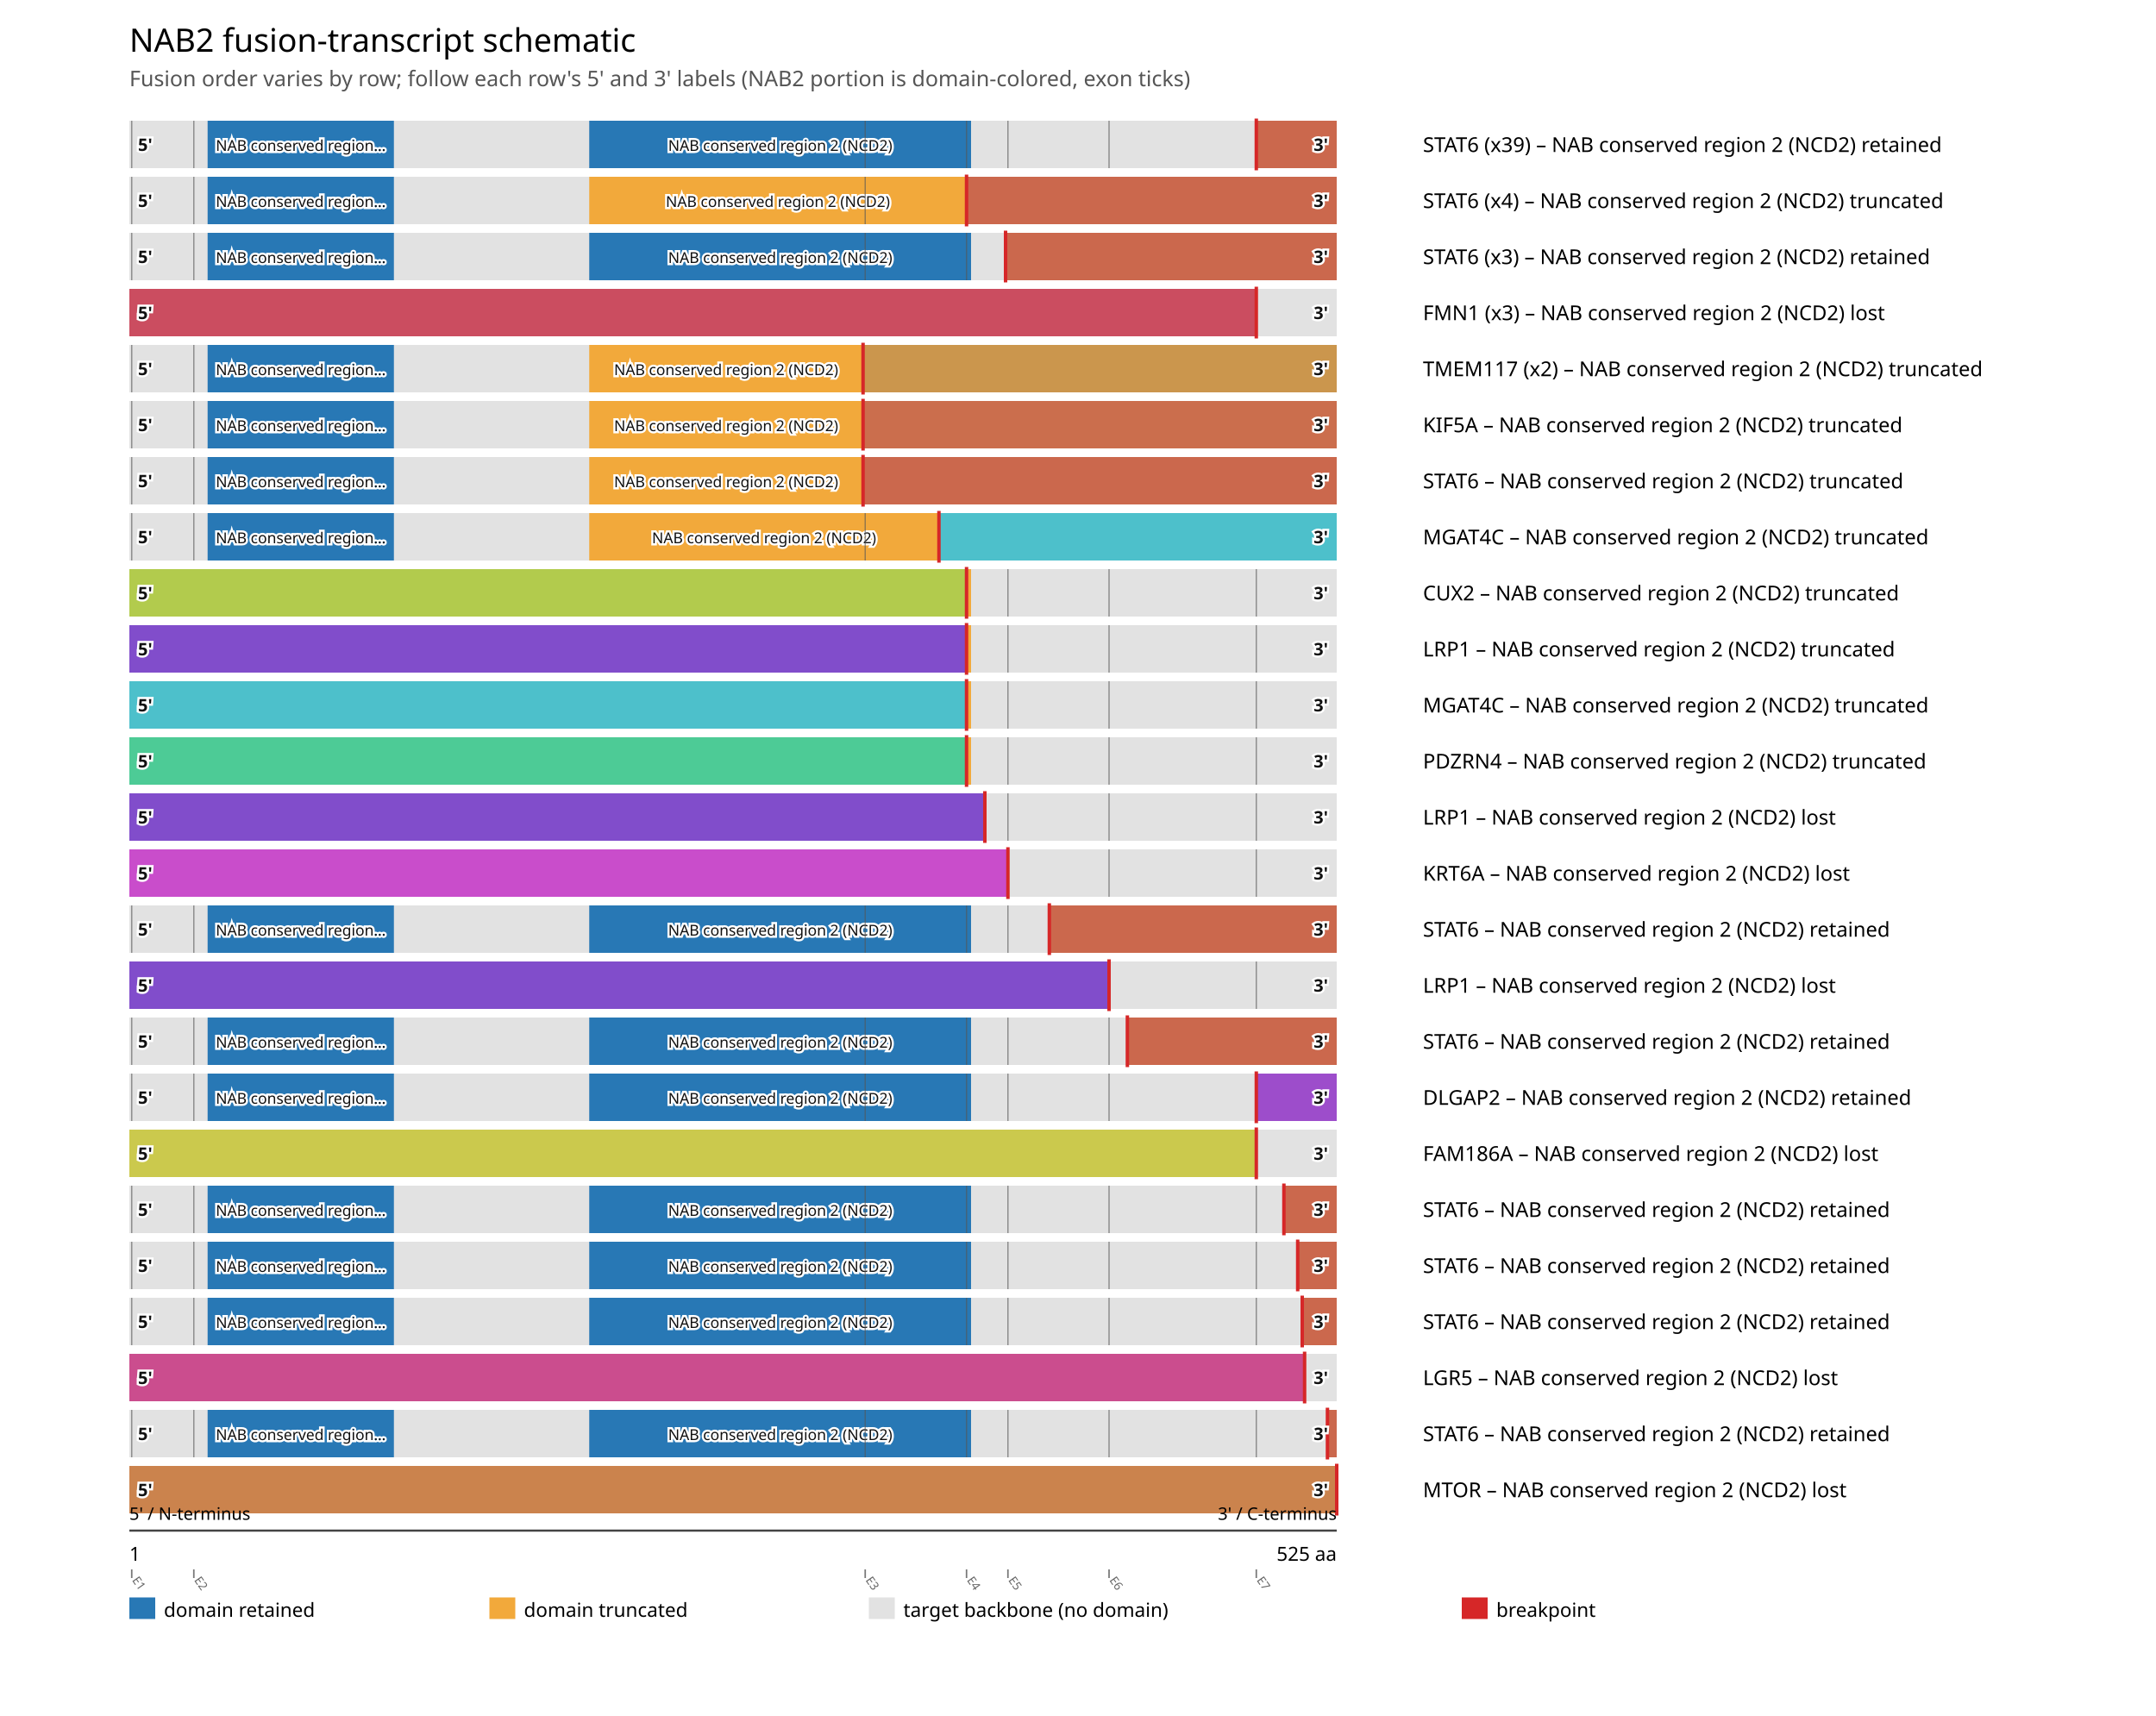
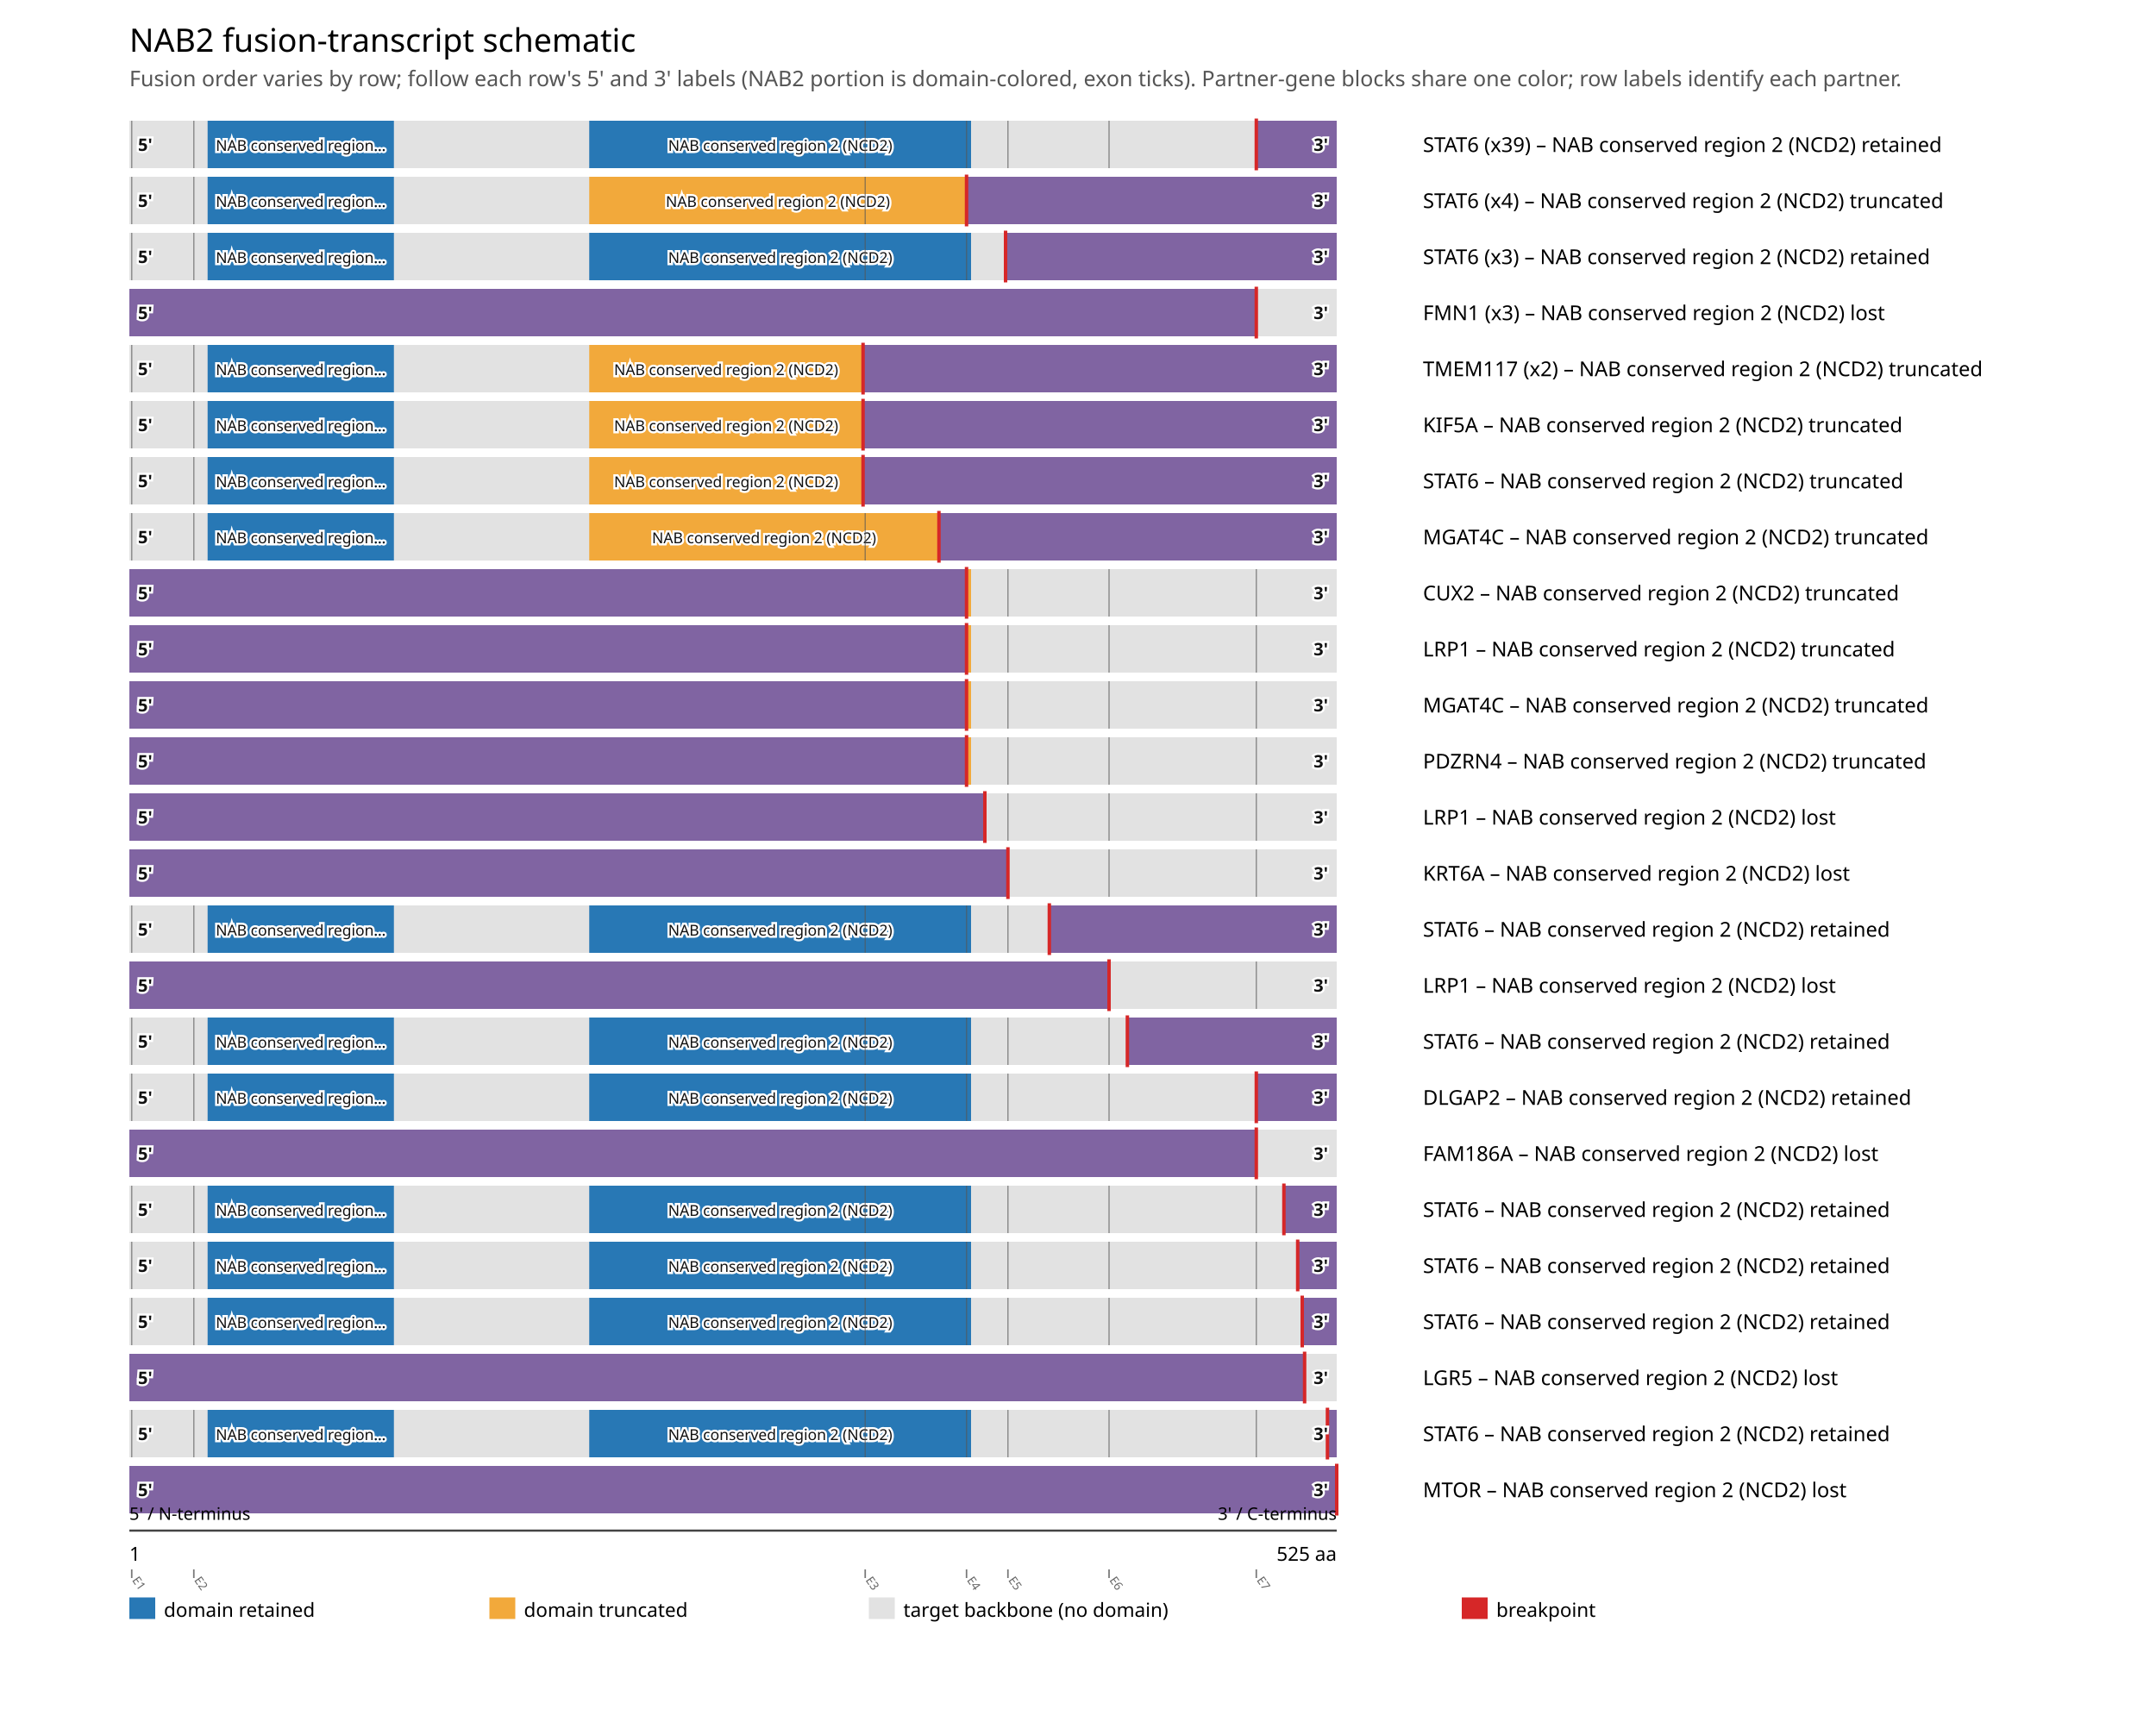
<svg xmlns="http://www.w3.org/2000/svg" width="1000" height="796" viewBox="0 0 1000 796">
  <rect width="1000" height="796" fill="white" />
  <text x="60" y="24" font-family="sans-serif" font-size="15">NAB2 fusion-transcript schematic</text>
-   <text x="60" y="40" font-family="sans-serif" font-size="10" fill="#555">Fusion order varies by row; follow each row's 5' and 3' labels (NAB2 portion is domain-colored, exon ticks)</text>
-   <rect x="582.7" y="56.0" width="37.3" height="22" fill="#cb684d" />
+   <text x="60" y="40" font-family="sans-serif" font-size="10" fill="#555">Fusion order varies by row; follow each row's 5' and 3' labels (NAB2 portion is domain-colored, exon ticks). Partner-gene blocks share one color; row labels identify each partner.</text>
+   <rect x="582.7" y="56.0" width="37.3" height="22" fill="#8064a2" />
  <rect x="60.0" y="56.0" width="522.7" height="22" fill="#e2e2e2" />
  <rect x="96.3" y="56.0" width="86.4" height="22" fill="#2878b5" />
  <text x="139.5" y="70.0" font-family="sans-serif" font-size="7" text-anchor="middle" fill="#111111" stroke="white" stroke-width="2" paint-order="stroke">NAB conserved region…</text>
  <rect x="273.3" y="56.0" width="177.1" height="22" fill="#2878b5" />
  <text x="361.9" y="70.0" font-family="sans-serif" font-size="7" text-anchor="middle" fill="#111111" stroke="white" stroke-width="2" paint-order="stroke">NAB conserved region 2 (NCD2)</text>
  <line x1="61.1" y1="56.0" x2="61.1" y2="78.0" stroke="#555555" stroke-width="0.6" opacity="0.6" />
  <line x1="89.9" y1="56.0" x2="89.9" y2="78.0" stroke="#555555" stroke-width="0.6" opacity="0.6" />
  <line x1="401.3" y1="56.0" x2="401.3" y2="78.0" stroke="#555555" stroke-width="0.6" opacity="0.6" />
  <line x1="448.3" y1="56.0" x2="448.3" y2="78.0" stroke="#555555" stroke-width="0.6" opacity="0.6" />
  <line x1="467.5" y1="56.0" x2="467.5" y2="78.0" stroke="#555555" stroke-width="0.6" opacity="0.6" />
  <line x1="514.4" y1="56.0" x2="514.4" y2="78.0" stroke="#555555" stroke-width="0.6" opacity="0.6" />
  <line x1="582.7" y1="55.0" x2="582.7" y2="79.0" stroke="#d62728" stroke-width="1.6" />
  <text x="64.0" y="70.0" font-family="sans-serif" font-size="8" font-weight="bold" text-anchor="start" fill="#111111" stroke="white" stroke-width="2" paint-order="stroke" data-fusion-end="5-prime" data-block="target">5'</text>
  <text x="616.0" y="70.0" font-family="sans-serif" font-size="8" font-weight="bold" text-anchor="end" fill="#111111" stroke="white" stroke-width="2" paint-order="stroke" data-fusion-end="3-prime" data-block="partner">3'</text>
  <text x="660" y="70.5" font-family="sans-serif" font-size="9.5">STAT6 (x39) – NAB conserved region 2 (NCD2) retained</text>
-   <rect x="448.3" y="82.0" width="171.7" height="22" fill="#cb684d" />
+   <rect x="448.3" y="82.0" width="171.7" height="22" fill="#8064a2" />
  <rect x="60.0" y="82.0" width="388.3" height="22" fill="#e2e2e2" />
  <rect x="96.3" y="82.0" width="86.4" height="22" fill="#2878b5" />
  <text x="139.5" y="96.0" font-family="sans-serif" font-size="7" text-anchor="middle" fill="#111111" stroke="white" stroke-width="2" paint-order="stroke">NAB conserved region…</text>
  <rect x="273.3" y="82.0" width="174.9" height="22" fill="#f2a93b" />
  <text x="360.8" y="96.0" font-family="sans-serif" font-size="7" text-anchor="middle" fill="#111111" stroke="white" stroke-width="2" paint-order="stroke">NAB conserved region 2 (NCD2)</text>
  <line x1="61.1" y1="82.0" x2="61.1" y2="104.0" stroke="#555555" stroke-width="0.6" opacity="0.6" />
  <line x1="89.9" y1="82.0" x2="89.9" y2="104.0" stroke="#555555" stroke-width="0.6" opacity="0.6" />
  <line x1="401.3" y1="82.0" x2="401.3" y2="104.0" stroke="#555555" stroke-width="0.6" opacity="0.6" />
  <line x1="448.3" y1="81.0" x2="448.3" y2="105.0" stroke="#d62728" stroke-width="1.6" />
  <text x="64.0" y="96.0" font-family="sans-serif" font-size="8" font-weight="bold" text-anchor="start" fill="#111111" stroke="white" stroke-width="2" paint-order="stroke" data-fusion-end="5-prime" data-block="target">5'</text>
  <text x="616.0" y="96.0" font-family="sans-serif" font-size="8" font-weight="bold" text-anchor="end" fill="#111111" stroke="white" stroke-width="2" paint-order="stroke" data-fusion-end="3-prime" data-block="partner">3'</text>
  <text x="660" y="96.5" font-family="sans-serif" font-size="9.5">STAT6 (x4) – NAB conserved region 2 (NCD2) truncated</text>
-   <rect x="466.4" y="108.0" width="153.6" height="22" fill="#cb684d" />
+   <rect x="466.4" y="108.0" width="153.6" height="22" fill="#8064a2" />
  <rect x="60.0" y="108.0" width="406.4" height="22" fill="#e2e2e2" />
  <rect x="96.3" y="108.0" width="86.4" height="22" fill="#2878b5" />
  <text x="139.5" y="122.0" font-family="sans-serif" font-size="7" text-anchor="middle" fill="#111111" stroke="white" stroke-width="2" paint-order="stroke">NAB conserved region…</text>
  <rect x="273.3" y="108.0" width="177.1" height="22" fill="#2878b5" />
  <text x="361.9" y="122.0" font-family="sans-serif" font-size="7" text-anchor="middle" fill="#111111" stroke="white" stroke-width="2" paint-order="stroke">NAB conserved region 2 (NCD2)</text>
  <line x1="61.1" y1="108.0" x2="61.1" y2="130.0" stroke="#555555" stroke-width="0.6" opacity="0.6" />
  <line x1="89.9" y1="108.0" x2="89.9" y2="130.0" stroke="#555555" stroke-width="0.6" opacity="0.6" />
  <line x1="401.3" y1="108.0" x2="401.3" y2="130.0" stroke="#555555" stroke-width="0.6" opacity="0.6" />
  <line x1="448.3" y1="108.0" x2="448.3" y2="130.0" stroke="#555555" stroke-width="0.6" opacity="0.6" />
  <line x1="466.4" y1="107.0" x2="466.4" y2="131.0" stroke="#d62728" stroke-width="1.6" />
  <text x="64.0" y="122.0" font-family="sans-serif" font-size="8" font-weight="bold" text-anchor="start" fill="#111111" stroke="white" stroke-width="2" paint-order="stroke" data-fusion-end="5-prime" data-block="target">5'</text>
  <text x="616.0" y="122.0" font-family="sans-serif" font-size="8" font-weight="bold" text-anchor="end" fill="#111111" stroke="white" stroke-width="2" paint-order="stroke" data-fusion-end="3-prime" data-block="partner">3'</text>
  <text x="660" y="122.5" font-family="sans-serif" font-size="9.5">STAT6 (x3) – NAB conserved region 2 (NCD2) retained</text>
-   <rect x="60.0" y="134.0" width="522.7" height="22" fill="#cb4d60" />
+   <rect x="60.0" y="134.0" width="522.7" height="22" fill="#8064a2" />
  <rect x="582.7" y="134.0" width="37.3" height="22" fill="#e2e2e2" />
  <line x1="582.7" y1="133.0" x2="582.7" y2="157.0" stroke="#d62728" stroke-width="1.6" />
  <text x="64.0" y="148.0" font-family="sans-serif" font-size="8" font-weight="bold" text-anchor="start" fill="#111111" stroke="white" stroke-width="2" paint-order="stroke" data-fusion-end="5-prime" data-block="partner">5'</text>
  <text x="616.0" y="148.0" font-family="sans-serif" font-size="8" font-weight="bold" text-anchor="end" fill="#111111" stroke="white" stroke-width="2" paint-order="stroke" data-fusion-end="3-prime" data-block="target">3'</text>
  <text x="660" y="148.5" font-family="sans-serif" font-size="9.5">FMN1 (x3) – NAB conserved region 2 (NCD2) lost</text>
-   <rect x="400.3" y="160.0" width="219.7" height="22" fill="#cb964d" />
+   <rect x="400.3" y="160.0" width="219.7" height="22" fill="#8064a2" />
  <rect x="60.0" y="160.0" width="340.3" height="22" fill="#e2e2e2" />
  <rect x="96.3" y="160.0" width="86.4" height="22" fill="#2878b5" />
  <text x="139.5" y="174.0" font-family="sans-serif" font-size="7" text-anchor="middle" fill="#111111" stroke="white" stroke-width="2" paint-order="stroke">NAB conserved region…</text>
  <rect x="273.3" y="160.0" width="126.9" height="22" fill="#f2a93b" />
  <text x="336.8" y="174.0" font-family="sans-serif" font-size="7" text-anchor="middle" fill="#111111" stroke="white" stroke-width="2" paint-order="stroke">NAB conserved region 2 (NCD2)</text>
  <line x1="61.1" y1="160.0" x2="61.1" y2="182.0" stroke="#555555" stroke-width="0.6" opacity="0.6" />
  <line x1="89.9" y1="160.0" x2="89.9" y2="182.0" stroke="#555555" stroke-width="0.6" opacity="0.6" />
  <line x1="400.3" y1="159.0" x2="400.3" y2="183.0" stroke="#d62728" stroke-width="1.6" />
  <text x="64.0" y="174.0" font-family="sans-serif" font-size="8" font-weight="bold" text-anchor="start" fill="#111111" stroke="white" stroke-width="2" paint-order="stroke" data-fusion-end="5-prime" data-block="target">5'</text>
  <text x="616.0" y="174.0" font-family="sans-serif" font-size="8" font-weight="bold" text-anchor="end" fill="#111111" stroke="white" stroke-width="2" paint-order="stroke" data-fusion-end="3-prime" data-block="partner">3'</text>
  <text x="660" y="174.5" font-family="sans-serif" font-size="9.5">TMEM117 (x2) – NAB conserved region 2 (NCD2) truncated</text>
-   <rect x="400.3" y="186.0" width="219.7" height="22" fill="#cb6e4d" />
+   <rect x="400.3" y="186.0" width="219.7" height="22" fill="#8064a2" />
  <rect x="60.0" y="186.0" width="340.3" height="22" fill="#e2e2e2" />
  <rect x="96.3" y="186.0" width="86.4" height="22" fill="#2878b5" />
  <text x="139.5" y="200.0" font-family="sans-serif" font-size="7" text-anchor="middle" fill="#111111" stroke="white" stroke-width="2" paint-order="stroke">NAB conserved region…</text>
  <rect x="273.3" y="186.0" width="126.9" height="22" fill="#f2a93b" />
  <text x="336.8" y="200.0" font-family="sans-serif" font-size="7" text-anchor="middle" fill="#111111" stroke="white" stroke-width="2" paint-order="stroke">NAB conserved region 2 (NCD2)</text>
  <line x1="61.1" y1="186.0" x2="61.1" y2="208.0" stroke="#555555" stroke-width="0.6" opacity="0.6" />
  <line x1="89.9" y1="186.0" x2="89.9" y2="208.0" stroke="#555555" stroke-width="0.6" opacity="0.6" />
  <line x1="400.3" y1="185.0" x2="400.3" y2="209.0" stroke="#d62728" stroke-width="1.6" />
  <text x="64.0" y="200.0" font-family="sans-serif" font-size="8" font-weight="bold" text-anchor="start" fill="#111111" stroke="white" stroke-width="2" paint-order="stroke" data-fusion-end="5-prime" data-block="target">5'</text>
  <text x="616.0" y="200.0" font-family="sans-serif" font-size="8" font-weight="bold" text-anchor="end" fill="#111111" stroke="white" stroke-width="2" paint-order="stroke" data-fusion-end="3-prime" data-block="partner">3'</text>
  <text x="660" y="200.5" font-family="sans-serif" font-size="9.5">KIF5A – NAB conserved region 2 (NCD2) truncated</text>
-   <rect x="400.3" y="212.0" width="219.7" height="22" fill="#cb684d" />
+   <rect x="400.3" y="212.0" width="219.7" height="22" fill="#8064a2" />
  <rect x="60.0" y="212.0" width="340.3" height="22" fill="#e2e2e2" />
  <rect x="96.3" y="212.0" width="86.4" height="22" fill="#2878b5" />
  <text x="139.5" y="226.0" font-family="sans-serif" font-size="7" text-anchor="middle" fill="#111111" stroke="white" stroke-width="2" paint-order="stroke">NAB conserved region…</text>
  <rect x="273.3" y="212.0" width="126.9" height="22" fill="#f2a93b" />
  <text x="336.8" y="226.0" font-family="sans-serif" font-size="7" text-anchor="middle" fill="#111111" stroke="white" stroke-width="2" paint-order="stroke">NAB conserved region 2 (NCD2)</text>
  <line x1="61.1" y1="212.0" x2="61.1" y2="234.0" stroke="#555555" stroke-width="0.6" opacity="0.6" />
  <line x1="89.9" y1="212.0" x2="89.9" y2="234.0" stroke="#555555" stroke-width="0.6" opacity="0.6" />
  <line x1="400.3" y1="211.0" x2="400.3" y2="235.0" stroke="#d62728" stroke-width="1.6" />
  <text x="64.0" y="226.0" font-family="sans-serif" font-size="8" font-weight="bold" text-anchor="start" fill="#111111" stroke="white" stroke-width="2" paint-order="stroke" data-fusion-end="5-prime" data-block="target">5'</text>
  <text x="616.0" y="226.0" font-family="sans-serif" font-size="8" font-weight="bold" text-anchor="end" fill="#111111" stroke="white" stroke-width="2" paint-order="stroke" data-fusion-end="3-prime" data-block="partner">3'</text>
  <text x="660" y="226.5" font-family="sans-serif" font-size="9.5">STAT6 – NAB conserved region 2 (NCD2) truncated</text>
-   <rect x="435.5" y="238.0" width="184.5" height="22" fill="#4dc0cb" />
+   <rect x="435.5" y="238.0" width="184.5" height="22" fill="#8064a2" />
  <rect x="60.0" y="238.0" width="375.5" height="22" fill="#e2e2e2" />
  <rect x="96.3" y="238.0" width="86.4" height="22" fill="#2878b5" />
  <text x="139.5" y="252.0" font-family="sans-serif" font-size="7" text-anchor="middle" fill="#111111" stroke="white" stroke-width="2" paint-order="stroke">NAB conserved region…</text>
  <rect x="273.3" y="238.0" width="162.1" height="22" fill="#f2a93b" />
  <text x="354.4" y="252.0" font-family="sans-serif" font-size="7" text-anchor="middle" fill="#111111" stroke="white" stroke-width="2" paint-order="stroke">NAB conserved region 2 (NCD2)</text>
  <line x1="61.1" y1="238.0" x2="61.1" y2="260.0" stroke="#555555" stroke-width="0.6" opacity="0.6" />
  <line x1="89.9" y1="238.0" x2="89.9" y2="260.0" stroke="#555555" stroke-width="0.6" opacity="0.6" />
  <line x1="401.3" y1="238.0" x2="401.3" y2="260.0" stroke="#555555" stroke-width="0.6" opacity="0.6" />
  <line x1="435.5" y1="237.0" x2="435.5" y2="261.0" stroke="#d62728" stroke-width="1.6" />
  <text x="64.0" y="252.0" font-family="sans-serif" font-size="8" font-weight="bold" text-anchor="start" fill="#111111" stroke="white" stroke-width="2" paint-order="stroke" data-fusion-end="5-prime" data-block="target">5'</text>
  <text x="616.0" y="252.0" font-family="sans-serif" font-size="8" font-weight="bold" text-anchor="end" fill="#111111" stroke="white" stroke-width="2" paint-order="stroke" data-fusion-end="3-prime" data-block="partner">3'</text>
  <text x="660" y="252.5" font-family="sans-serif" font-size="9.5">MGAT4C – NAB conserved region 2 (NCD2) truncated</text>
-   <rect x="60.0" y="264.0" width="388.3" height="22" fill="#b2cb4d" />
+   <rect x="60.0" y="264.0" width="388.3" height="22" fill="#8064a2" />
  <rect x="448.3" y="264.0" width="171.7" height="22" fill="#e2e2e2" />
  <rect x="448.3" y="264.0" width="2.1" height="22" fill="#f2a93b" />
  <line x1="467.5" y1="264.0" x2="467.5" y2="286.0" stroke="#555555" stroke-width="0.6" opacity="0.6" />
  <line x1="514.4" y1="264.0" x2="514.4" y2="286.0" stroke="#555555" stroke-width="0.6" opacity="0.6" />
  <line x1="582.7" y1="264.0" x2="582.7" y2="286.0" stroke="#555555" stroke-width="0.6" opacity="0.6" />
  <line x1="448.3" y1="263.0" x2="448.3" y2="287.0" stroke="#d62728" stroke-width="1.6" />
  <text x="64.0" y="278.0" font-family="sans-serif" font-size="8" font-weight="bold" text-anchor="start" fill="#111111" stroke="white" stroke-width="2" paint-order="stroke" data-fusion-end="5-prime" data-block="partner">5'</text>
  <text x="616.0" y="278.0" font-family="sans-serif" font-size="8" font-weight="bold" text-anchor="end" fill="#111111" stroke="white" stroke-width="2" paint-order="stroke" data-fusion-end="3-prime" data-block="target">3'</text>
  <text x="660" y="278.5" font-family="sans-serif" font-size="9.5">CUX2 – NAB conserved region 2 (NCD2) truncated</text>
-   <rect x="60.0" y="290.0" width="388.3" height="22" fill="#814dcb" />
+   <rect x="60.0" y="290.0" width="388.3" height="22" fill="#8064a2" />
  <rect x="448.3" y="290.0" width="171.7" height="22" fill="#e2e2e2" />
  <rect x="448.3" y="290.0" width="2.1" height="22" fill="#f2a93b" />
  <line x1="467.5" y1="290.0" x2="467.5" y2="312.0" stroke="#555555" stroke-width="0.6" opacity="0.6" />
  <line x1="514.4" y1="290.0" x2="514.4" y2="312.0" stroke="#555555" stroke-width="0.6" opacity="0.6" />
  <line x1="582.7" y1="290.0" x2="582.7" y2="312.0" stroke="#555555" stroke-width="0.6" opacity="0.6" />
  <line x1="448.3" y1="289.0" x2="448.3" y2="313.0" stroke="#d62728" stroke-width="1.6" />
  <text x="64.0" y="304.0" font-family="sans-serif" font-size="8" font-weight="bold" text-anchor="start" fill="#111111" stroke="white" stroke-width="2" paint-order="stroke" data-fusion-end="5-prime" data-block="partner">5'</text>
  <text x="616.0" y="304.0" font-family="sans-serif" font-size="8" font-weight="bold" text-anchor="end" fill="#111111" stroke="white" stroke-width="2" paint-order="stroke" data-fusion-end="3-prime" data-block="target">3'</text>
  <text x="660" y="304.5" font-family="sans-serif" font-size="9.5">LRP1 – NAB conserved region 2 (NCD2) truncated</text>
-   <rect x="60.0" y="316.0" width="388.3" height="22" fill="#4dc0cb" />
+   <rect x="60.0" y="316.0" width="388.3" height="22" fill="#8064a2" />
  <rect x="448.3" y="316.0" width="171.7" height="22" fill="#e2e2e2" />
  <rect x="448.3" y="316.0" width="2.1" height="22" fill="#f2a93b" />
  <line x1="467.5" y1="316.0" x2="467.5" y2="338.0" stroke="#555555" stroke-width="0.6" opacity="0.6" />
  <line x1="514.4" y1="316.0" x2="514.4" y2="338.0" stroke="#555555" stroke-width="0.6" opacity="0.6" />
  <line x1="582.7" y1="316.0" x2="582.7" y2="338.0" stroke="#555555" stroke-width="0.6" opacity="0.6" />
  <line x1="448.3" y1="315.0" x2="448.3" y2="339.0" stroke="#d62728" stroke-width="1.6" />
  <text x="64.0" y="330.0" font-family="sans-serif" font-size="8" font-weight="bold" text-anchor="start" fill="#111111" stroke="white" stroke-width="2" paint-order="stroke" data-fusion-end="5-prime" data-block="partner">5'</text>
  <text x="616.0" y="330.0" font-family="sans-serif" font-size="8" font-weight="bold" text-anchor="end" fill="#111111" stroke="white" stroke-width="2" paint-order="stroke" data-fusion-end="3-prime" data-block="target">3'</text>
  <text x="660" y="330.5" font-family="sans-serif" font-size="9.5">MGAT4C – NAB conserved region 2 (NCD2) truncated</text>
-   <rect x="60.0" y="342.0" width="388.3" height="22" fill="#4dcb96" />
+   <rect x="60.0" y="342.0" width="388.3" height="22" fill="#8064a2" />
  <rect x="448.3" y="342.0" width="171.7" height="22" fill="#e2e2e2" />
  <rect x="448.3" y="342.0" width="2.1" height="22" fill="#f2a93b" />
  <line x1="467.5" y1="342.0" x2="467.5" y2="364.0" stroke="#555555" stroke-width="0.6" opacity="0.6" />
  <line x1="514.4" y1="342.0" x2="514.4" y2="364.0" stroke="#555555" stroke-width="0.6" opacity="0.6" />
  <line x1="582.7" y1="342.0" x2="582.7" y2="364.0" stroke="#555555" stroke-width="0.6" opacity="0.6" />
  <line x1="448.3" y1="341.0" x2="448.3" y2="365.0" stroke="#d62728" stroke-width="1.6" />
  <text x="64.0" y="356.0" font-family="sans-serif" font-size="8" font-weight="bold" text-anchor="start" fill="#111111" stroke="white" stroke-width="2" paint-order="stroke" data-fusion-end="5-prime" data-block="partner">5'</text>
  <text x="616.0" y="356.0" font-family="sans-serif" font-size="8" font-weight="bold" text-anchor="end" fill="#111111" stroke="white" stroke-width="2" paint-order="stroke" data-fusion-end="3-prime" data-block="target">3'</text>
  <text x="660" y="356.5" font-family="sans-serif" font-size="9.5">PDZRN4 – NAB conserved region 2 (NCD2) truncated</text>
-   <rect x="60.0" y="368.0" width="396.8" height="22" fill="#814dcb" />
+   <rect x="60.0" y="368.0" width="396.8" height="22" fill="#8064a2" />
  <rect x="456.8" y="368.0" width="163.2" height="22" fill="#e2e2e2" />
  <line x1="467.5" y1="368.0" x2="467.5" y2="390.0" stroke="#555555" stroke-width="0.6" opacity="0.6" />
  <line x1="514.4" y1="368.0" x2="514.4" y2="390.0" stroke="#555555" stroke-width="0.6" opacity="0.6" />
  <line x1="582.7" y1="368.0" x2="582.7" y2="390.0" stroke="#555555" stroke-width="0.6" opacity="0.6" />
  <line x1="456.8" y1="367.0" x2="456.8" y2="391.0" stroke="#d62728" stroke-width="1.6" />
  <text x="64.0" y="382.0" font-family="sans-serif" font-size="8" font-weight="bold" text-anchor="start" fill="#111111" stroke="white" stroke-width="2" paint-order="stroke" data-fusion-end="5-prime" data-block="partner">5'</text>
  <text x="616.0" y="382.0" font-family="sans-serif" font-size="8" font-weight="bold" text-anchor="end" fill="#111111" stroke="white" stroke-width="2" paint-order="stroke" data-fusion-end="3-prime" data-block="target">3'</text>
  <text x="660" y="382.5" font-family="sans-serif" font-size="9.5">LRP1 – NAB conserved region 2 (NCD2) lost</text>
-   <rect x="60.0" y="394.0" width="407.5" height="22" fill="#c94dcb" />
+   <rect x="60.0" y="394.0" width="407.5" height="22" fill="#8064a2" />
  <rect x="467.5" y="394.0" width="152.5" height="22" fill="#e2e2e2" />
  <line x1="514.4" y1="394.0" x2="514.4" y2="416.0" stroke="#555555" stroke-width="0.6" opacity="0.6" />
  <line x1="582.7" y1="394.0" x2="582.7" y2="416.0" stroke="#555555" stroke-width="0.6" opacity="0.6" />
  <line x1="467.5" y1="393.0" x2="467.5" y2="417.0" stroke="#d62728" stroke-width="1.6" />
  <text x="64.0" y="408.0" font-family="sans-serif" font-size="8" font-weight="bold" text-anchor="start" fill="#111111" stroke="white" stroke-width="2" paint-order="stroke" data-fusion-end="5-prime" data-block="partner">5'</text>
  <text x="616.0" y="408.0" font-family="sans-serif" font-size="8" font-weight="bold" text-anchor="end" fill="#111111" stroke="white" stroke-width="2" paint-order="stroke" data-fusion-end="3-prime" data-block="target">3'</text>
  <text x="660" y="408.5" font-family="sans-serif" font-size="9.5">KRT6A – NAB conserved region 2 (NCD2) lost</text>
-   <rect x="486.7" y="420.0" width="133.3" height="22" fill="#cb684d" />
+   <rect x="486.7" y="420.0" width="133.3" height="22" fill="#8064a2" />
  <rect x="60.0" y="420.0" width="426.7" height="22" fill="#e2e2e2" />
  <rect x="96.3" y="420.0" width="86.4" height="22" fill="#2878b5" />
  <text x="139.5" y="434.0" font-family="sans-serif" font-size="7" text-anchor="middle" fill="#111111" stroke="white" stroke-width="2" paint-order="stroke">NAB conserved region…</text>
  <rect x="273.3" y="420.0" width="177.1" height="22" fill="#2878b5" />
  <text x="361.9" y="434.0" font-family="sans-serif" font-size="7" text-anchor="middle" fill="#111111" stroke="white" stroke-width="2" paint-order="stroke">NAB conserved region 2 (NCD2)</text>
  <line x1="61.1" y1="420.0" x2="61.1" y2="442.0" stroke="#555555" stroke-width="0.6" opacity="0.6" />
  <line x1="89.9" y1="420.0" x2="89.9" y2="442.0" stroke="#555555" stroke-width="0.6" opacity="0.6" />
  <line x1="401.3" y1="420.0" x2="401.3" y2="442.0" stroke="#555555" stroke-width="0.6" opacity="0.6" />
  <line x1="448.3" y1="420.0" x2="448.3" y2="442.0" stroke="#555555" stroke-width="0.6" opacity="0.6" />
  <line x1="467.5" y1="420.0" x2="467.5" y2="442.0" stroke="#555555" stroke-width="0.6" opacity="0.6" />
  <line x1="486.7" y1="419.0" x2="486.7" y2="443.0" stroke="#d62728" stroke-width="1.6" />
  <text x="64.0" y="434.0" font-family="sans-serif" font-size="8" font-weight="bold" text-anchor="start" fill="#111111" stroke="white" stroke-width="2" paint-order="stroke" data-fusion-end="5-prime" data-block="target">5'</text>
  <text x="616.0" y="434.0" font-family="sans-serif" font-size="8" font-weight="bold" text-anchor="end" fill="#111111" stroke="white" stroke-width="2" paint-order="stroke" data-fusion-end="3-prime" data-block="partner">3'</text>
  <text x="660" y="434.5" font-family="sans-serif" font-size="9.5">STAT6 – NAB conserved region 2 (NCD2) retained</text>
-   <rect x="60.0" y="446.0" width="454.4" height="22" fill="#814dcb" />
+   <rect x="60.0" y="446.0" width="454.4" height="22" fill="#8064a2" />
  <rect x="514.4" y="446.0" width="105.6" height="22" fill="#e2e2e2" />
  <line x1="582.7" y1="446.0" x2="582.7" y2="468.0" stroke="#555555" stroke-width="0.6" opacity="0.6" />
  <line x1="514.4" y1="445.0" x2="514.4" y2="469.0" stroke="#d62728" stroke-width="1.6" />
  <text x="64.0" y="460.0" font-family="sans-serif" font-size="8" font-weight="bold" text-anchor="start" fill="#111111" stroke="white" stroke-width="2" paint-order="stroke" data-fusion-end="5-prime" data-block="partner">5'</text>
  <text x="616.0" y="460.0" font-family="sans-serif" font-size="8" font-weight="bold" text-anchor="end" fill="#111111" stroke="white" stroke-width="2" paint-order="stroke" data-fusion-end="3-prime" data-block="target">3'</text>
  <text x="660" y="460.5" font-family="sans-serif" font-size="9.5">LRP1 – NAB conserved region 2 (NCD2) lost</text>
-   <rect x="522.9" y="472.0" width="97.1" height="22" fill="#cb684d" />
+   <rect x="522.9" y="472.0" width="97.1" height="22" fill="#8064a2" />
  <rect x="60.0" y="472.0" width="462.9" height="22" fill="#e2e2e2" />
  <rect x="96.3" y="472.0" width="86.4" height="22" fill="#2878b5" />
  <text x="139.5" y="486.0" font-family="sans-serif" font-size="7" text-anchor="middle" fill="#111111" stroke="white" stroke-width="2" paint-order="stroke">NAB conserved region…</text>
  <rect x="273.3" y="472.0" width="177.1" height="22" fill="#2878b5" />
  <text x="361.9" y="486.0" font-family="sans-serif" font-size="7" text-anchor="middle" fill="#111111" stroke="white" stroke-width="2" paint-order="stroke">NAB conserved region 2 (NCD2)</text>
  <line x1="61.1" y1="472.0" x2="61.1" y2="494.0" stroke="#555555" stroke-width="0.6" opacity="0.6" />
  <line x1="89.9" y1="472.0" x2="89.9" y2="494.0" stroke="#555555" stroke-width="0.6" opacity="0.6" />
  <line x1="401.3" y1="472.0" x2="401.3" y2="494.0" stroke="#555555" stroke-width="0.6" opacity="0.6" />
  <line x1="448.3" y1="472.0" x2="448.3" y2="494.0" stroke="#555555" stroke-width="0.6" opacity="0.6" />
  <line x1="467.5" y1="472.0" x2="467.5" y2="494.0" stroke="#555555" stroke-width="0.6" opacity="0.6" />
  <line x1="514.4" y1="472.0" x2="514.4" y2="494.0" stroke="#555555" stroke-width="0.6" opacity="0.6" />
  <line x1="522.9" y1="471.0" x2="522.9" y2="495.0" stroke="#d62728" stroke-width="1.6" />
  <text x="64.0" y="486.0" font-family="sans-serif" font-size="8" font-weight="bold" text-anchor="start" fill="#111111" stroke="white" stroke-width="2" paint-order="stroke" data-fusion-end="5-prime" data-block="target">5'</text>
  <text x="616.0" y="486.0" font-family="sans-serif" font-size="8" font-weight="bold" text-anchor="end" fill="#111111" stroke="white" stroke-width="2" paint-order="stroke" data-fusion-end="3-prime" data-block="partner">3'</text>
  <text x="660" y="486.5" font-family="sans-serif" font-size="9.5">STAT6 – NAB conserved region 2 (NCD2) retained</text>
-   <rect x="582.7" y="498.0" width="37.3" height="22" fill="#9d4dcb" />
+   <rect x="582.7" y="498.0" width="37.3" height="22" fill="#8064a2" />
  <rect x="60.0" y="498.0" width="522.7" height="22" fill="#e2e2e2" />
  <rect x="96.3" y="498.0" width="86.4" height="22" fill="#2878b5" />
  <text x="139.5" y="512.0" font-family="sans-serif" font-size="7" text-anchor="middle" fill="#111111" stroke="white" stroke-width="2" paint-order="stroke">NAB conserved region…</text>
  <rect x="273.3" y="498.0" width="177.1" height="22" fill="#2878b5" />
  <text x="361.9" y="512.0" font-family="sans-serif" font-size="7" text-anchor="middle" fill="#111111" stroke="white" stroke-width="2" paint-order="stroke">NAB conserved region 2 (NCD2)</text>
  <line x1="61.1" y1="498.0" x2="61.1" y2="520.0" stroke="#555555" stroke-width="0.6" opacity="0.6" />
  <line x1="89.9" y1="498.0" x2="89.9" y2="520.0" stroke="#555555" stroke-width="0.6" opacity="0.6" />
  <line x1="401.3" y1="498.0" x2="401.3" y2="520.0" stroke="#555555" stroke-width="0.6" opacity="0.6" />
  <line x1="448.3" y1="498.0" x2="448.3" y2="520.0" stroke="#555555" stroke-width="0.6" opacity="0.6" />
  <line x1="467.5" y1="498.0" x2="467.5" y2="520.0" stroke="#555555" stroke-width="0.6" opacity="0.6" />
  <line x1="514.4" y1="498.0" x2="514.4" y2="520.0" stroke="#555555" stroke-width="0.6" opacity="0.6" />
  <line x1="582.7" y1="497.0" x2="582.7" y2="521.0" stroke="#d62728" stroke-width="1.6" />
  <text x="64.0" y="512.0" font-family="sans-serif" font-size="8" font-weight="bold" text-anchor="start" fill="#111111" stroke="white" stroke-width="2" paint-order="stroke" data-fusion-end="5-prime" data-block="target">5'</text>
  <text x="616.0" y="512.0" font-family="sans-serif" font-size="8" font-weight="bold" text-anchor="end" fill="#111111" stroke="white" stroke-width="2" paint-order="stroke" data-fusion-end="3-prime" data-block="partner">3'</text>
  <text x="660" y="512.5" font-family="sans-serif" font-size="9.5">DLGAP2 – NAB conserved region 2 (NCD2) retained</text>
-   <rect x="60.0" y="524.0" width="522.7" height="22" fill="#cbc94d" />
+   <rect x="60.0" y="524.0" width="522.7" height="22" fill="#8064a2" />
  <rect x="582.7" y="524.0" width="37.3" height="22" fill="#e2e2e2" />
  <line x1="582.7" y1="523.0" x2="582.7" y2="547.0" stroke="#d62728" stroke-width="1.6" />
  <text x="64.0" y="538.0" font-family="sans-serif" font-size="8" font-weight="bold" text-anchor="start" fill="#111111" stroke="white" stroke-width="2" paint-order="stroke" data-fusion-end="5-prime" data-block="partner">5'</text>
  <text x="616.0" y="538.0" font-family="sans-serif" font-size="8" font-weight="bold" text-anchor="end" fill="#111111" stroke="white" stroke-width="2" paint-order="stroke" data-fusion-end="3-prime" data-block="target">3'</text>
  <text x="660" y="538.5" font-family="sans-serif" font-size="9.5">FAM186A – NAB conserved region 2 (NCD2) lost</text>
-   <rect x="595.5" y="550.0" width="24.5" height="22" fill="#cb684d" />
+   <rect x="595.5" y="550.0" width="24.5" height="22" fill="#8064a2" />
  <rect x="60.0" y="550.0" width="535.5" height="22" fill="#e2e2e2" />
  <rect x="96.3" y="550.0" width="86.4" height="22" fill="#2878b5" />
  <text x="139.5" y="564.0" font-family="sans-serif" font-size="7" text-anchor="middle" fill="#111111" stroke="white" stroke-width="2" paint-order="stroke">NAB conserved region…</text>
  <rect x="273.3" y="550.0" width="177.1" height="22" fill="#2878b5" />
  <text x="361.9" y="564.0" font-family="sans-serif" font-size="7" text-anchor="middle" fill="#111111" stroke="white" stroke-width="2" paint-order="stroke">NAB conserved region 2 (NCD2)</text>
  <line x1="61.1" y1="550.0" x2="61.1" y2="572.0" stroke="#555555" stroke-width="0.6" opacity="0.6" />
  <line x1="89.9" y1="550.0" x2="89.9" y2="572.0" stroke="#555555" stroke-width="0.6" opacity="0.6" />
  <line x1="401.3" y1="550.0" x2="401.3" y2="572.0" stroke="#555555" stroke-width="0.6" opacity="0.6" />
  <line x1="448.3" y1="550.0" x2="448.3" y2="572.0" stroke="#555555" stroke-width="0.6" opacity="0.6" />
  <line x1="467.5" y1="550.0" x2="467.5" y2="572.0" stroke="#555555" stroke-width="0.6" opacity="0.6" />
  <line x1="514.4" y1="550.0" x2="514.4" y2="572.0" stroke="#555555" stroke-width="0.6" opacity="0.6" />
  <line x1="582.7" y1="550.0" x2="582.7" y2="572.0" stroke="#555555" stroke-width="0.6" opacity="0.6" />
  <line x1="595.5" y1="549.0" x2="595.5" y2="573.0" stroke="#d62728" stroke-width="1.6" />
  <text x="64.0" y="564.0" font-family="sans-serif" font-size="8" font-weight="bold" text-anchor="start" fill="#111111" stroke="white" stroke-width="2" paint-order="stroke" data-fusion-end="5-prime" data-block="target">5'</text>
  <text x="616.0" y="564.0" font-family="sans-serif" font-size="8" font-weight="bold" text-anchor="end" fill="#111111" stroke="white" stroke-width="2" paint-order="stroke" data-fusion-end="3-prime" data-block="partner">3'</text>
  <text x="660" y="564.5" font-family="sans-serif" font-size="9.5">STAT6 – NAB conserved region 2 (NCD2) retained</text>
-   <rect x="601.9" y="576.0" width="18.1" height="22" fill="#cb684d" />
+   <rect x="601.9" y="576.0" width="18.1" height="22" fill="#8064a2" />
  <rect x="60.0" y="576.0" width="541.9" height="22" fill="#e2e2e2" />
  <rect x="96.3" y="576.0" width="86.4" height="22" fill="#2878b5" />
  <text x="139.5" y="590.0" font-family="sans-serif" font-size="7" text-anchor="middle" fill="#111111" stroke="white" stroke-width="2" paint-order="stroke">NAB conserved region…</text>
  <rect x="273.3" y="576.0" width="177.1" height="22" fill="#2878b5" />
  <text x="361.9" y="590.0" font-family="sans-serif" font-size="7" text-anchor="middle" fill="#111111" stroke="white" stroke-width="2" paint-order="stroke">NAB conserved region 2 (NCD2)</text>
  <line x1="61.1" y1="576.0" x2="61.1" y2="598.0" stroke="#555555" stroke-width="0.6" opacity="0.6" />
  <line x1="89.9" y1="576.0" x2="89.9" y2="598.0" stroke="#555555" stroke-width="0.6" opacity="0.6" />
  <line x1="401.3" y1="576.0" x2="401.3" y2="598.0" stroke="#555555" stroke-width="0.6" opacity="0.6" />
  <line x1="448.3" y1="576.0" x2="448.3" y2="598.0" stroke="#555555" stroke-width="0.6" opacity="0.6" />
  <line x1="467.5" y1="576.0" x2="467.5" y2="598.0" stroke="#555555" stroke-width="0.6" opacity="0.6" />
  <line x1="514.4" y1="576.0" x2="514.4" y2="598.0" stroke="#555555" stroke-width="0.6" opacity="0.6" />
  <line x1="582.7" y1="576.0" x2="582.7" y2="598.0" stroke="#555555" stroke-width="0.6" opacity="0.6" />
  <line x1="601.9" y1="575.0" x2="601.9" y2="599.0" stroke="#d62728" stroke-width="1.6" />
  <text x="64.0" y="590.0" font-family="sans-serif" font-size="8" font-weight="bold" text-anchor="start" fill="#111111" stroke="white" stroke-width="2" paint-order="stroke" data-fusion-end="5-prime" data-block="target">5'</text>
  <text x="616.0" y="590.0" font-family="sans-serif" font-size="8" font-weight="bold" text-anchor="end" fill="#111111" stroke="white" stroke-width="2" paint-order="stroke" data-fusion-end="3-prime" data-block="partner">3'</text>
  <text x="660" y="590.5" font-family="sans-serif" font-size="9.5">STAT6 – NAB conserved region 2 (NCD2) retained</text>
-   <rect x="604.0" y="602.0" width="16.0" height="22" fill="#cb684d" />
+   <rect x="604.0" y="602.0" width="16.0" height="22" fill="#8064a2" />
  <rect x="60.0" y="602.0" width="544.0" height="22" fill="#e2e2e2" />
  <rect x="96.3" y="602.0" width="86.4" height="22" fill="#2878b5" />
  <text x="139.5" y="616.0" font-family="sans-serif" font-size="7" text-anchor="middle" fill="#111111" stroke="white" stroke-width="2" paint-order="stroke">NAB conserved region…</text>
  <rect x="273.3" y="602.0" width="177.1" height="22" fill="#2878b5" />
  <text x="361.9" y="616.0" font-family="sans-serif" font-size="7" text-anchor="middle" fill="#111111" stroke="white" stroke-width="2" paint-order="stroke">NAB conserved region 2 (NCD2)</text>
  <line x1="61.1" y1="602.0" x2="61.1" y2="624.0" stroke="#555555" stroke-width="0.6" opacity="0.6" />
  <line x1="89.9" y1="602.0" x2="89.9" y2="624.0" stroke="#555555" stroke-width="0.6" opacity="0.6" />
  <line x1="401.3" y1="602.0" x2="401.3" y2="624.0" stroke="#555555" stroke-width="0.6" opacity="0.6" />
  <line x1="448.3" y1="602.0" x2="448.3" y2="624.0" stroke="#555555" stroke-width="0.6" opacity="0.6" />
  <line x1="467.5" y1="602.0" x2="467.5" y2="624.0" stroke="#555555" stroke-width="0.6" opacity="0.6" />
  <line x1="514.4" y1="602.0" x2="514.4" y2="624.0" stroke="#555555" stroke-width="0.6" opacity="0.6" />
  <line x1="582.7" y1="602.0" x2="582.7" y2="624.0" stroke="#555555" stroke-width="0.6" opacity="0.6" />
  <line x1="604.0" y1="601.0" x2="604.0" y2="625.0" stroke="#d62728" stroke-width="1.6" />
  <text x="64.0" y="616.0" font-family="sans-serif" font-size="8" font-weight="bold" text-anchor="start" fill="#111111" stroke="white" stroke-width="2" paint-order="stroke" data-fusion-end="5-prime" data-block="target">5'</text>
  <text x="616.0" y="616.0" font-family="sans-serif" font-size="8" font-weight="bold" text-anchor="end" fill="#111111" stroke="white" stroke-width="2" paint-order="stroke" data-fusion-end="3-prime" data-block="partner">3'</text>
  <text x="660" y="616.5" font-family="sans-serif" font-size="9.5">STAT6 – NAB conserved region 2 (NCD2) retained</text>
-   <rect x="60.0" y="628.0" width="545.1" height="22" fill="#cb4d8e" />
+   <rect x="60.0" y="628.0" width="545.1" height="22" fill="#8064a2" />
  <rect x="605.1" y="628.0" width="14.9" height="22" fill="#e2e2e2" />
  <line x1="605.1" y1="627.0" x2="605.1" y2="651.0" stroke="#d62728" stroke-width="1.6" />
  <text x="64.0" y="642.0" font-family="sans-serif" font-size="8" font-weight="bold" text-anchor="start" fill="#111111" stroke="white" stroke-width="2" paint-order="stroke" data-fusion-end="5-prime" data-block="partner">5'</text>
  <text x="616.0" y="642.0" font-family="sans-serif" font-size="8" font-weight="bold" text-anchor="end" fill="#111111" stroke="white" stroke-width="2" paint-order="stroke" data-fusion-end="3-prime" data-block="target">3'</text>
  <text x="660" y="642.5" font-family="sans-serif" font-size="9.5">LGR5 – NAB conserved region 2 (NCD2) lost</text>
-   <rect x="615.7" y="654.0" width="4.3" height="22" fill="#cb684d" />
+   <rect x="615.7" y="654.0" width="4.3" height="22" fill="#8064a2" />
  <rect x="60.0" y="654.0" width="555.7" height="22" fill="#e2e2e2" />
  <rect x="96.3" y="654.0" width="86.4" height="22" fill="#2878b5" />
  <text x="139.5" y="668.0" font-family="sans-serif" font-size="7" text-anchor="middle" fill="#111111" stroke="white" stroke-width="2" paint-order="stroke">NAB conserved region…</text>
  <rect x="273.3" y="654.0" width="177.1" height="22" fill="#2878b5" />
  <text x="361.9" y="668.0" font-family="sans-serif" font-size="7" text-anchor="middle" fill="#111111" stroke="white" stroke-width="2" paint-order="stroke">NAB conserved region 2 (NCD2)</text>
  <line x1="61.1" y1="654.0" x2="61.1" y2="676.0" stroke="#555555" stroke-width="0.6" opacity="0.6" />
  <line x1="89.9" y1="654.0" x2="89.9" y2="676.0" stroke="#555555" stroke-width="0.6" opacity="0.6" />
  <line x1="401.3" y1="654.0" x2="401.3" y2="676.0" stroke="#555555" stroke-width="0.6" opacity="0.6" />
  <line x1="448.3" y1="654.0" x2="448.3" y2="676.0" stroke="#555555" stroke-width="0.6" opacity="0.6" />
  <line x1="467.5" y1="654.0" x2="467.5" y2="676.0" stroke="#555555" stroke-width="0.6" opacity="0.6" />
  <line x1="514.4" y1="654.0" x2="514.4" y2="676.0" stroke="#555555" stroke-width="0.6" opacity="0.6" />
  <line x1="582.7" y1="654.0" x2="582.7" y2="676.0" stroke="#555555" stroke-width="0.6" opacity="0.6" />
  <line x1="615.7" y1="653.0" x2="615.7" y2="677.0" stroke="#d62728" stroke-width="1.6" />
  <text x="64.0" y="668.0" font-family="sans-serif" font-size="8" font-weight="bold" text-anchor="start" fill="#111111" stroke="white" stroke-width="2" paint-order="stroke" data-fusion-end="5-prime" data-block="target">5'</text>
  <text x="616.0" y="668.0" font-family="sans-serif" font-size="8" font-weight="bold" text-anchor="end" fill="#111111" stroke="white" stroke-width="2" paint-order="stroke" data-fusion-end="3-prime" data-block="partner">3'</text>
  <text x="660" y="668.5" font-family="sans-serif" font-size="9.5">STAT6 – NAB conserved region 2 (NCD2) retained</text>
-   <rect x="60.0" y="680.0" width="560.0" height="22" fill="#cb834d" />
+   <rect x="60.0" y="680.0" width="560.0" height="22" fill="#8064a2" />
  <rect x="620.0" y="680.0" width="0.5" height="22" fill="#e2e2e2" />
  <line x1="620.0" y1="679.0" x2="620.0" y2="703.0" stroke="#d62728" stroke-width="1.6" />
  <text x="64.0" y="694.0" font-family="sans-serif" font-size="8" font-weight="bold" text-anchor="start" fill="#111111" stroke="white" stroke-width="2" paint-order="stroke" data-fusion-end="5-prime" data-block="partner">5'</text>
  <text x="616.0" y="694.0" font-family="sans-serif" font-size="8" font-weight="bold" text-anchor="end" fill="#111111" stroke="white" stroke-width="2" paint-order="stroke" data-fusion-end="3-prime" data-block="target">3'</text>
  <text x="660" y="694.5" font-family="sans-serif" font-size="9.5">MTOR – NAB conserved region 2 (NCD2) lost</text>
  <line x1="60.0" y1="710.0" x2="620.0" y2="710.0" stroke="#444444" stroke-width="1" />
  <text x="60.0" y="705.0" font-family="sans-serif" font-size="8" data-axis-end="5-prime" text-anchor="start">5' / N-terminus</text>
  <text x="620.0" y="705.0" font-family="sans-serif" font-size="8" data-axis-end="3-prime" text-anchor="end">3' / C-terminus</text>
  <text x="60.0" y="724.0" font-family="sans-serif" font-size="9">1</text>
  <text x="620.0" y="724.0" font-family="sans-serif" font-size="9" text-anchor="end">525 aa</text>
  <line x1="61.1" y1="728.0" x2="61.1" y2="732.0" stroke="#777777" stroke-width="0.7" />
  <text x="61.1" y="733.0" font-family="sans-serif" font-size="5.5" fill="#666666" transform="rotate(55 61.1 733.0)">E1</text>
  <line x1="89.9" y1="728.0" x2="89.9" y2="732.0" stroke="#777777" stroke-width="0.7" />
  <text x="89.9" y="733.0" font-family="sans-serif" font-size="5.5" fill="#666666" transform="rotate(55 89.9 733.0)">E2</text>
  <line x1="401.3" y1="728.0" x2="401.3" y2="732.0" stroke="#777777" stroke-width="0.7" />
  <text x="401.3" y="733.0" font-family="sans-serif" font-size="5.5" fill="#666666" transform="rotate(55 401.3 733.0)">E3</text>
  <line x1="448.3" y1="728.0" x2="448.3" y2="732.0" stroke="#777777" stroke-width="0.7" />
  <text x="448.3" y="733.0" font-family="sans-serif" font-size="5.5" fill="#666666" transform="rotate(55 448.3 733.0)">E4</text>
  <line x1="467.5" y1="728.0" x2="467.5" y2="732.0" stroke="#777777" stroke-width="0.7" />
  <text x="467.5" y="733.0" font-family="sans-serif" font-size="5.5" fill="#666666" transform="rotate(55 467.5 733.0)">E5</text>
  <line x1="514.4" y1="728.0" x2="514.4" y2="732.0" stroke="#777777" stroke-width="0.7" />
  <text x="514.4" y="733.0" font-family="sans-serif" font-size="5.5" fill="#666666" transform="rotate(55 514.4 733.0)">E6</text>
  <line x1="582.7" y1="728.0" x2="582.7" y2="732.0" stroke="#777777" stroke-width="0.7" />
  <text x="582.7" y="733.0" font-family="sans-serif" font-size="5.5" fill="#666666" transform="rotate(55 582.7 733.0)">E7</text>
  <rect x="60.0" y="741.0" width="12" height="10" fill="#2878b5" />
  <text x="76.0" y="750.0" font-family="sans-serif" font-size="9">domain retained</text>
  <rect x="227.0" y="741.0" width="12" height="10" fill="#f2a93b" />
  <text x="243.0" y="750.0" font-family="sans-serif" font-size="9">domain truncated</text>
  <rect x="403.0" y="741.0" width="12" height="10" fill="#e2e2e2" />
  <text x="419.0" y="750.0" font-family="sans-serif" font-size="9">target backbone (no domain)</text>
  <rect x="678.0" y="741.0" width="12" height="10" fill="#d62728" />
  <text x="694.0" y="750.0" font-family="sans-serif" font-size="9">breakpoint</text>
</svg>
